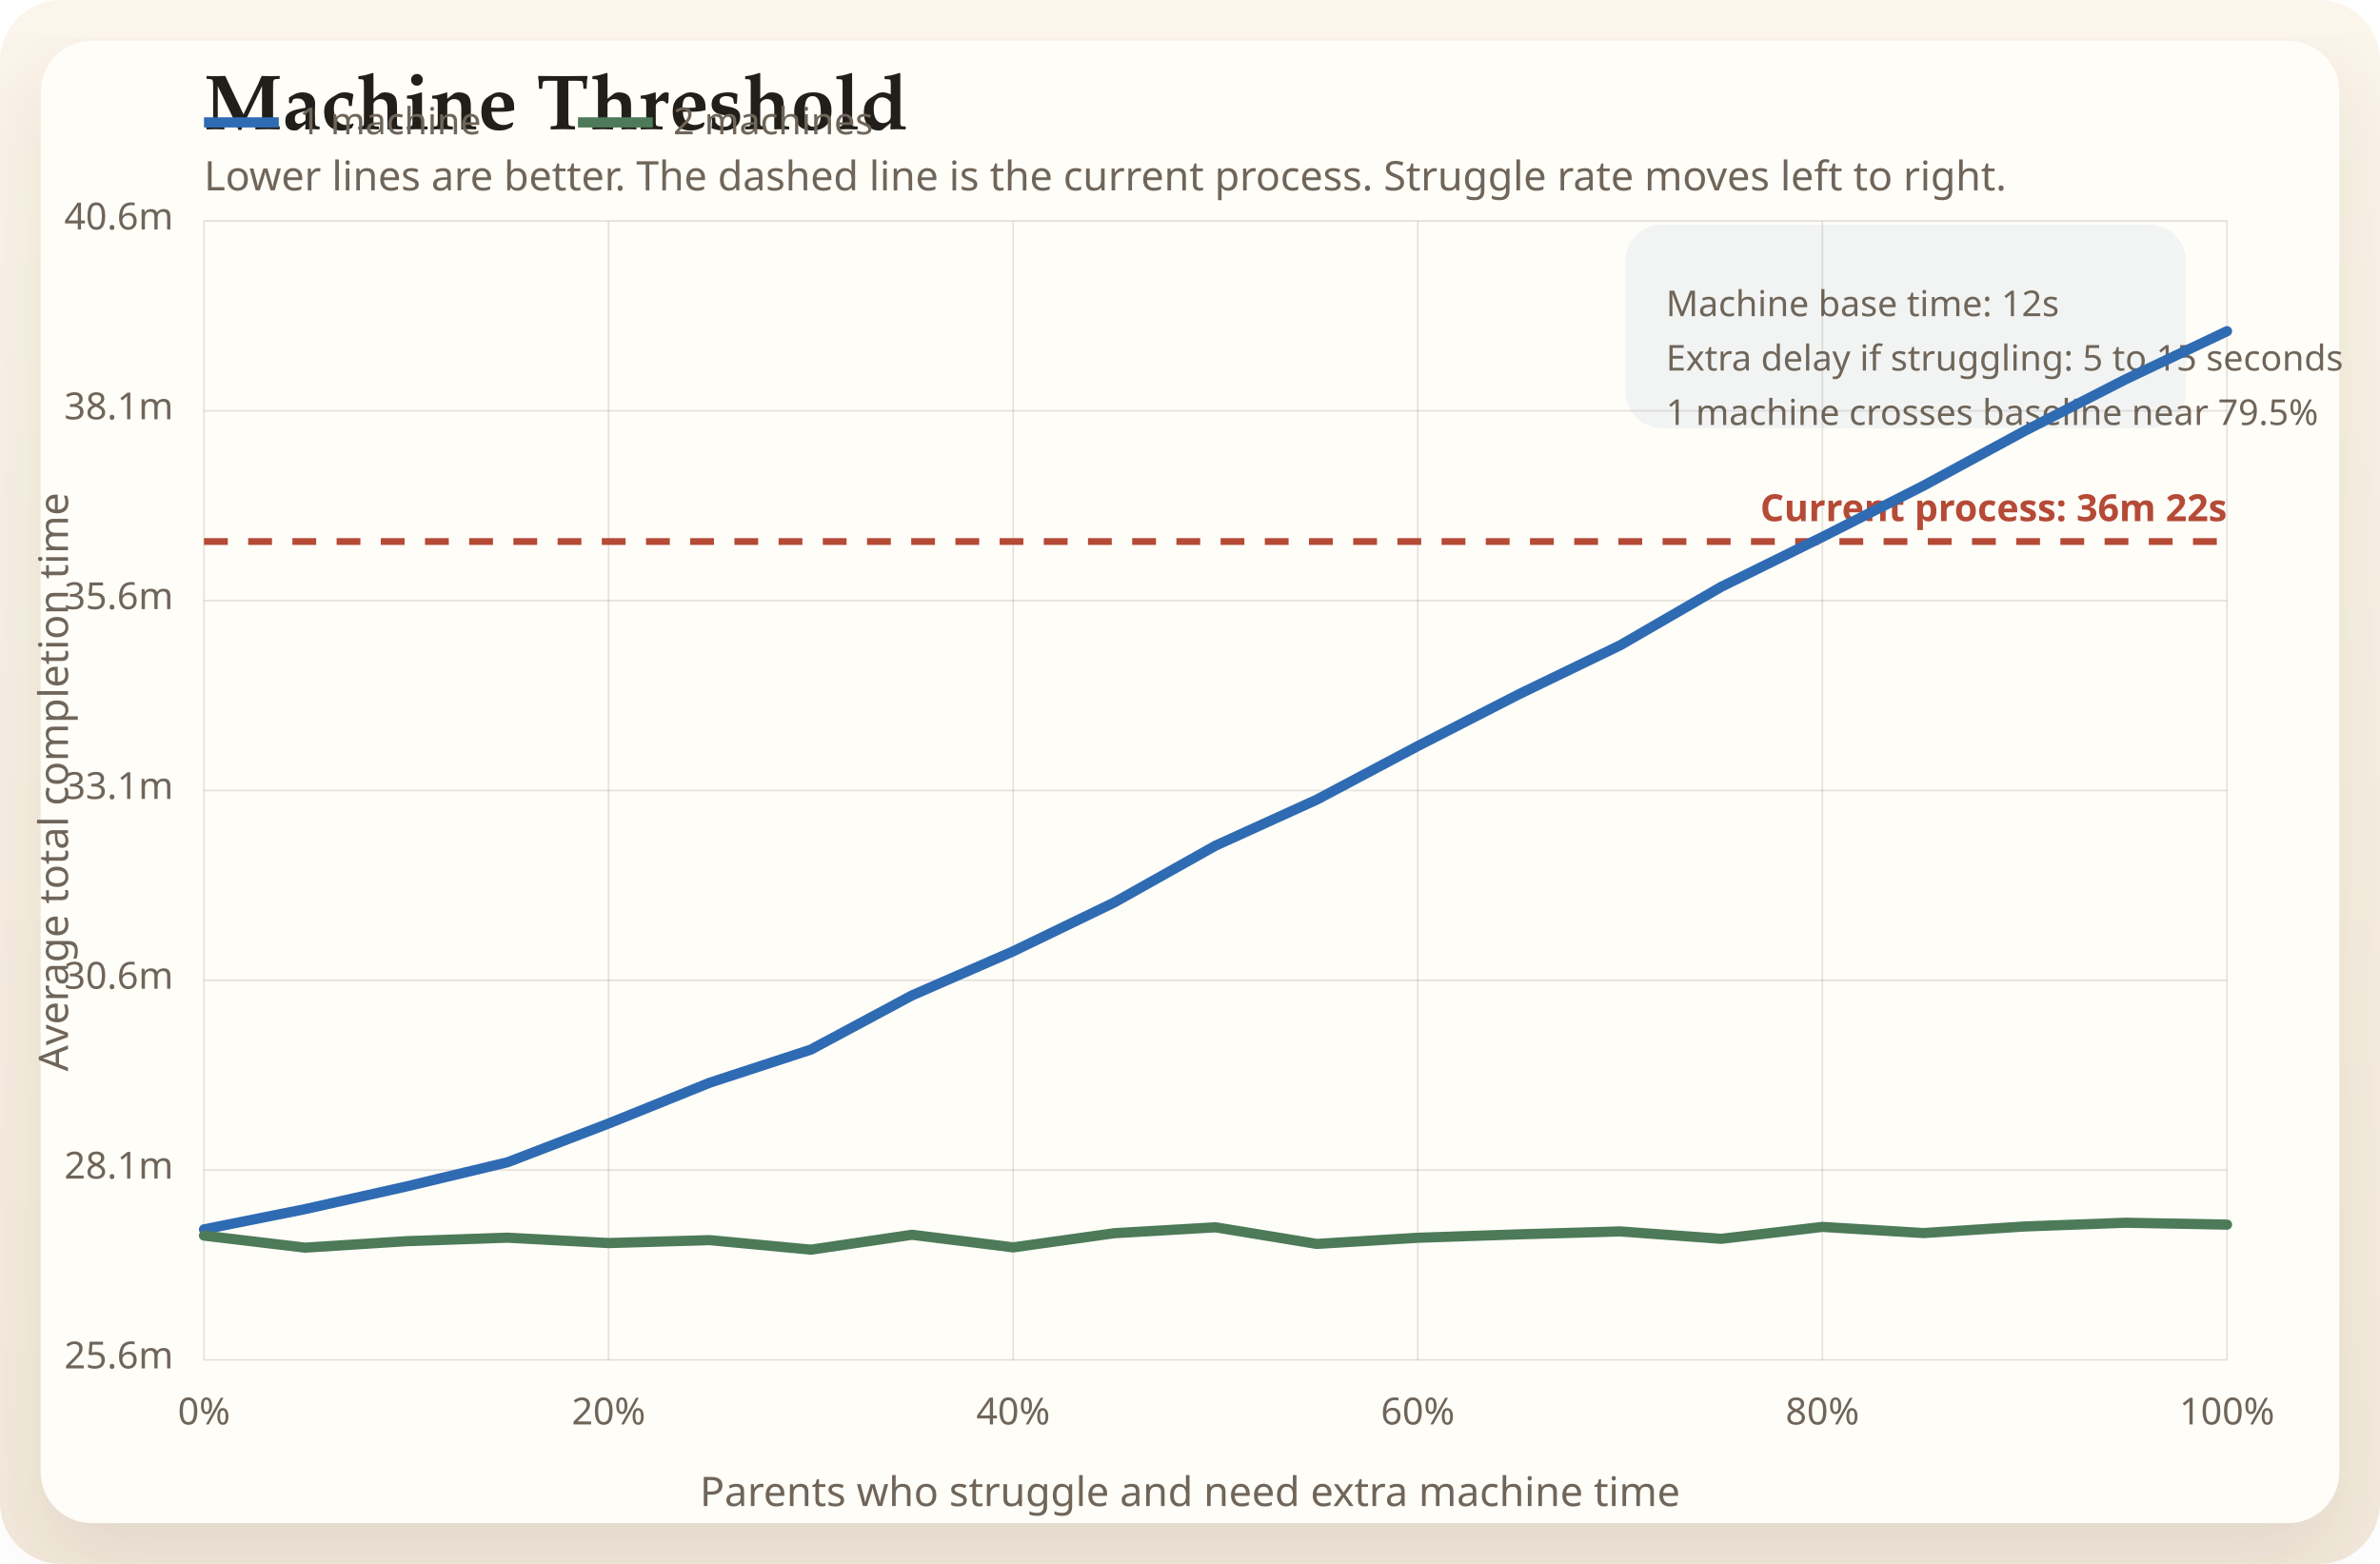
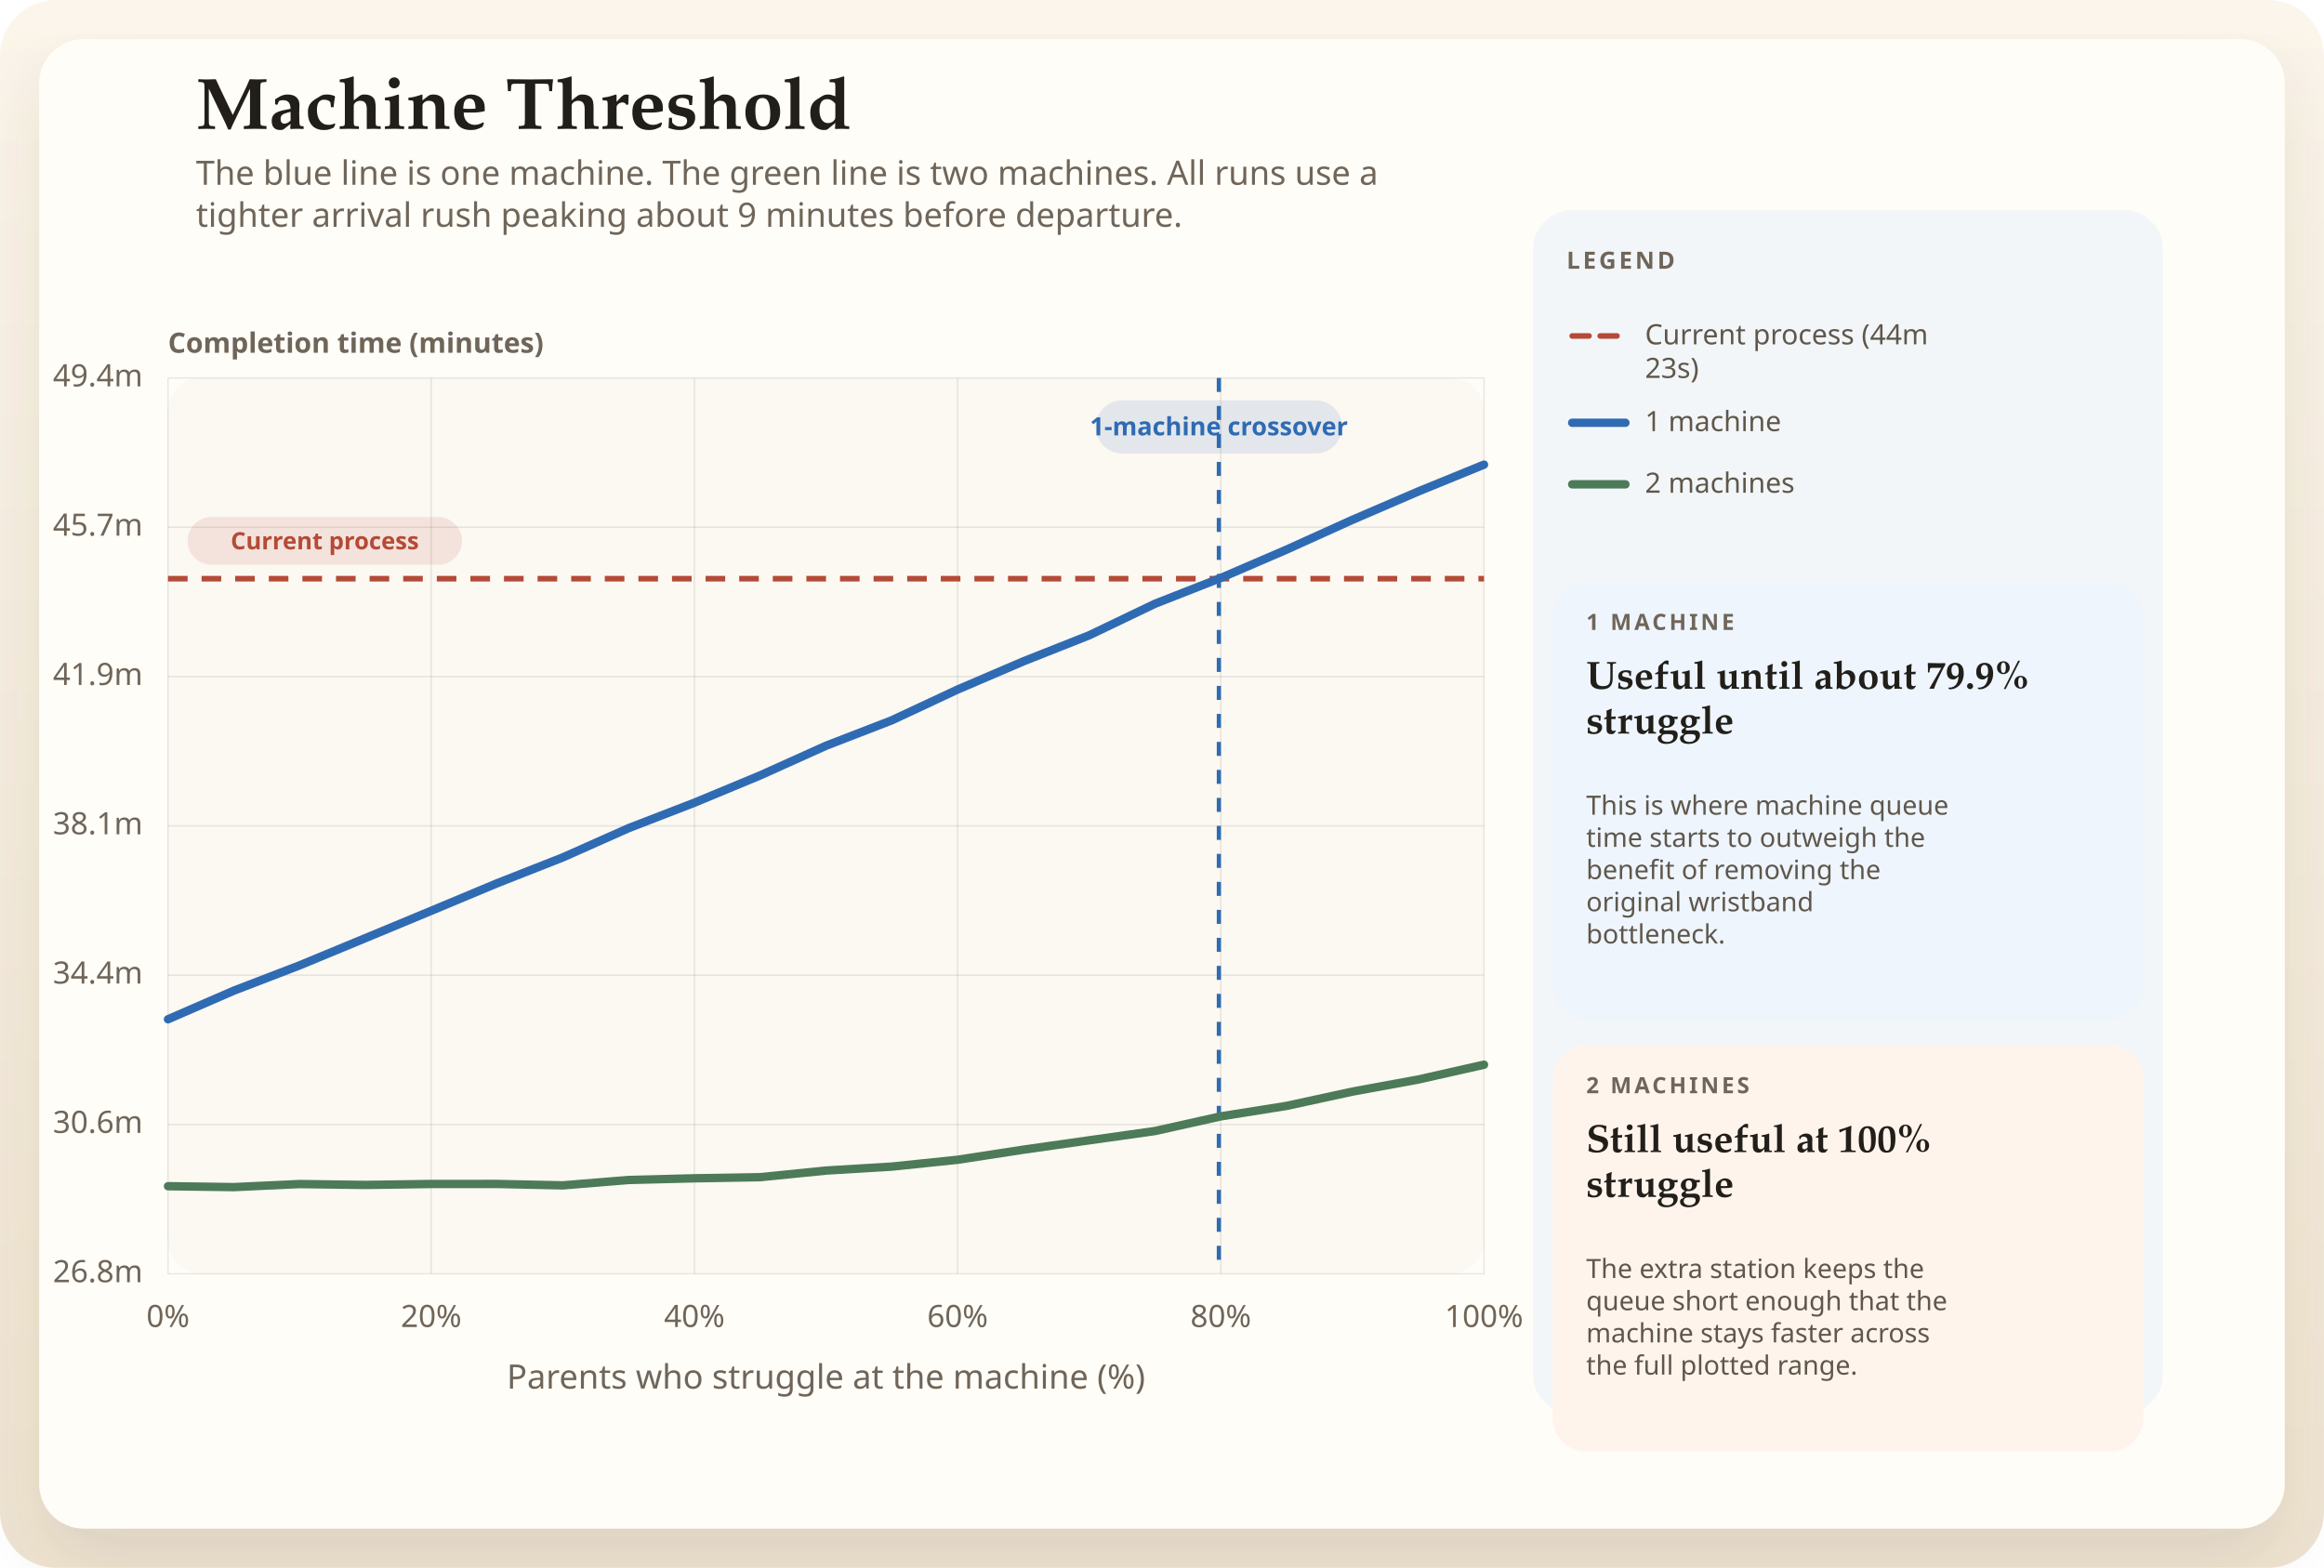
- <svg xmlns="http://www.w3.org/2000/svg" width="1400" height="920" viewBox="0 0 1400 920">
+ <svg xmlns="http://www.w3.org/2000/svg" width="1660" height="1120" viewBox="0 0 1660 1120">
  <defs>
-     <linearGradient id="bg" x1="0" x2="0" y1="0" y2="1">
+     <linearGradient id="page-bg" x1="0" x2="0" y1="0" y2="1">
      <stop offset="0%" stop-color="#fbf5eb" />
-       <stop offset="100%" stop-color="#f2eadc" />
+       <stop offset="100%" stop-color="#efe4d2" />
    </linearGradient>
-     <filter id="shadow" x="-20%" y="-20%" width="140%" height="140%">
-       <feDropShadow dx="0" dy="22" stdDeviation="24" flood-color="#674b2d" flood-opacity="0.12" />
+     <filter id="page-shadow" x="-20%" y="-20%" width="140%" height="140%">
+       <feDropShadow dx="0" dy="24" stdDeviation="24" flood-color="#5d4631" flood-opacity="0.12" />
    </filter>
  </defs>
-   <rect width="1400" height="920" rx="36" fill="url(#bg)" />
-   <rect x="24" y="24" width="1352" height="872" rx="30" fill="#fffdf8" filter="url(#shadow)" />
-   <text x="120" y="76" font-size="46" fill="#221f1a" font-family="Iowan Old Style, Palatino Linotype, serif" font-weight="700">
-         Machine Threshold
+   <rect width="1660" height="1120" rx="40" fill="url(#page-bg)" />
+   <rect x="28" y="28" width="1604" height="1064" rx="32" fill="#fffdf8" filter="url(#page-shadow)" />
+   <text x="140" y="92" fill="#221f1a" font-family="Iowan Old Style, Palatino Linotype, serif" font-size="52" font-weight="700" text-anchor="start" letter-spacing="0">
+           Machine Threshold
+         </text>
+   <text x="140" y="132" fill="#6f6559" font-family="Avenir Next, Segoe UI, sans-serif" font-size="24" font-weight="400" text-anchor="start" letter-spacing="0">
+           The blue line is one machine. The green line is two machines. All runs use a
+         </text>
+   <text x="140" y="162" fill="#6f6559" font-family="Avenir Next, Segoe UI, sans-serif" font-size="24" font-weight="400" text-anchor="start" letter-spacing="0">
+           tighter arrival rush peaking about 9 minutes before departure.
+         </text>
+   <rect x="120" y="270" width="940" height="640" rx="24" fill="rgba(249, 244, 236, 0.55)" />
+   <rect x="1095" y="150" width="450" height="860" rx="28" fill="rgba(238, 244, 249, 0.72)" />
+   <text x="120" y="252" fill="#6f6559" font-family="Avenir Next, Segoe UI, sans-serif" font-size="20" font-weight="700" text-anchor="start" letter-spacing="0">
+           Completion time (minutes)
+         </text>
+   <line x1="120" y1="910" x2="1060" y2="910" stroke="rgba(34, 31, 26, 0.1)" />
+   <text x="102" y="916" text-anchor="end" font-size="22" fill="#6f6559" font-family="Avenir Next, Segoe UI, sans-serif">
+         26.8m
      </text>
-   <text x="120" y="112" font-size="24" fill="#6f6559" font-family="Avenir Next, Segoe UI, sans-serif">
-         Lower lines are better. The dashed line is the current process. Struggle rate moves left to right.
+   <line x1="120" y1="803.333" x2="1060" y2="803.333" stroke="rgba(34, 31, 26, 0.1)" />
+   <text x="102" y="809.333" text-anchor="end" font-size="22" fill="#6f6559" font-family="Avenir Next, Segoe UI, sans-serif">
+         30.6m
      </text>
-   <line x1="120" y1="72" x2="164" y2="72" stroke="#2f6bb3" stroke-width="6" />
-   <text x="176" y="79" font-size="22" fill="#6f6559" font-family="Avenir Next, Segoe UI, sans-serif">
+   <line x1="120" y1="696.667" x2="1060" y2="696.667" stroke="rgba(34, 31, 26, 0.1)" />
+   <text x="102" y="702.667" text-anchor="end" font-size="22" fill="#6f6559" font-family="Avenir Next, Segoe UI, sans-serif">
+         34.4m
+       </text>
+   <line x1="120" y1="590" x2="1060" y2="590" stroke="rgba(34, 31, 26, 0.1)" />
+   <text x="102" y="596" text-anchor="end" font-size="22" fill="#6f6559" font-family="Avenir Next, Segoe UI, sans-serif">
+         38.1m
+       </text>
+   <line x1="120" y1="483.333" x2="1060" y2="483.333" stroke="rgba(34, 31, 26, 0.1)" />
+   <text x="102" y="489.333" text-anchor="end" font-size="22" fill="#6f6559" font-family="Avenir Next, Segoe UI, sans-serif">
+         41.9m
+       </text>
+   <line x1="120" y1="376.667" x2="1060" y2="376.667" stroke="rgba(34, 31, 26, 0.1)" />
+   <text x="102" y="382.667" text-anchor="end" font-size="22" fill="#6f6559" font-family="Avenir Next, Segoe UI, sans-serif">
+         45.7m
+       </text>
+   <line x1="120" y1="270" x2="1060" y2="270" stroke="rgba(34, 31, 26, 0.1)" />
+   <text x="102" y="276" text-anchor="end" font-size="22" fill="#6f6559" font-family="Avenir Next, Segoe UI, sans-serif">
+         49.4m
+       </text>
+   <line x1="120" y1="270" x2="120" y2="910" stroke="rgba(34, 31, 26, 0.1)" />
+   <text x="120" y="948" text-anchor="middle" font-size="22" fill="#6f6559" font-family="Avenir Next, Segoe UI, sans-serif">
+         0%
+       </text>
+   <line x1="308" y1="270" x2="308" y2="910" stroke="rgba(34, 31, 26, 0.1)" />
+   <text x="308" y="948" text-anchor="middle" font-size="22" fill="#6f6559" font-family="Avenir Next, Segoe UI, sans-serif">
+         20%
+       </text>
+   <line x1="496" y1="270" x2="496" y2="910" stroke="rgba(34, 31, 26, 0.1)" />
+   <text x="496" y="948" text-anchor="middle" font-size="22" fill="#6f6559" font-family="Avenir Next, Segoe UI, sans-serif">
+         40%
+       </text>
+   <line x1="684" y1="270" x2="684" y2="910" stroke="rgba(34, 31, 26, 0.1)" />
+   <text x="684" y="948" text-anchor="middle" font-size="22" fill="#6f6559" font-family="Avenir Next, Segoe UI, sans-serif">
+         60%
+       </text>
+   <line x1="872" y1="270" x2="872" y2="910" stroke="rgba(34, 31, 26, 0.1)" />
+   <text x="872" y="948" text-anchor="middle" font-size="22" fill="#6f6559" font-family="Avenir Next, Segoe UI, sans-serif">
+         80%
+       </text>
+   <line x1="1060" y1="270" x2="1060" y2="910" stroke="rgba(34, 31, 26, 0.1)" />
+   <text x="1060" y="948" text-anchor="middle" font-size="22" fill="#6f6559" font-family="Avenir Next, Segoe UI, sans-serif">
+         100%
+       </text>
+   <line x1="120" y1="413.416" x2="1060" y2="413.416" stroke="#b54a36" stroke-width="4" stroke-dasharray="14 10" />
+   <line x1="870.616" y1="270" x2="870.616" y2="910" stroke="#2f6bb3" stroke-width="3" stroke-dasharray="10 10" />
+   <rect x="782.616" y="286" width="176" height="38" rx="19" fill="rgba(47, 107, 179, 0.12)" />
+   <text x="870.616" y="311" text-anchor="middle" font-size="18" fill="#2f6bb3" font-family="Avenir Next, Segoe UI, sans-serif" font-weight="700">
+           1-machine crossover
+         </text>
+   <path d="M 120 728.158 L 167 707.727 L 214 689.645 L 261 670.191 L 308 650.664 L 355 631.022 L 402 612.527 L 449 591.616 L 496 573.447 L 543 553.926 L 590 532.752 L 637 514.574 L 684 492.601 L 731 472.454 L 778 453.853 L 825 431.309 L 872 412.873 L 919 392.62 L 966 371.368 L 1013 351.119 L 1060 331.935" fill="none" stroke="#2f6bb3" stroke-width="6" stroke-linejoin="round" stroke-linecap="round" />
+   <path d="M 120 847.417 L 167 848.065 L 214 845.88 L 261 846.512 L 308 845.831 L 355 845.812 L 402 846.821 L 449 842.963 L 496 841.771 L 543 840.965 L 590 836.242 L 637 833.407 L 684 828.529 L 731 821.312 L 778 814.628 L 825 807.998 L 872 797.514 L 919 790.042 L 966 779.832 L 1013 771.21 L 1060 760.612" fill="none" stroke="#4d7a58" stroke-width="6" stroke-linejoin="round" stroke-linecap="round" />
+   <rect x="134" y="369.416" width="196" height="34" rx="17" fill="rgba(181, 74, 54, 0.12)" />
+   <text x="232" y="392.416" text-anchor="middle" font-size="17" fill="#b54a36" font-family="Avenir Next, Segoe UI, sans-serif" font-weight="700">
+         Current process
+       </text>
+   <text x="590" y="992" text-anchor="middle" font-size="24" fill="#6f6559" font-family="Avenir Next, Segoe UI, sans-serif">
+         Parents who struggle at the machine (%)
+       </text>
+   <text x="1119" y="192" fill="#6f6559" font-family="Avenir Next, Segoe UI, sans-serif" font-size="17" font-weight="700" text-anchor="start" letter-spacing="2">
+           LEGEND
+         </text>
+   <line x1="1123" y1="240" x2="1161" y2="240" stroke="#b54a36" stroke-width="4" stroke-dasharray="12 8" stroke-linecap="round" />
+   <text x="1175" y="246" fill="#5f574b" font-family="Avenir Next, Segoe UI, sans-serif" font-size="20" font-weight="400" text-anchor="start" letter-spacing="0">
+           Current process (44m
+         </text>
+   <text x="1175" y="270" fill="#5f574b" font-family="Avenir Next, Segoe UI, sans-serif" font-size="20" font-weight="400" text-anchor="start" letter-spacing="0">
+           23s)
+         </text>
+   <line x1="1123" y1="302" x2="1161" y2="302" stroke="#2f6bb3" stroke-width="6" stroke-dasharray="" stroke-linecap="round" />
+   <text x="1175" y="308" fill="#5f574b" font-family="Avenir Next, Segoe UI, sans-serif" font-size="20" font-weight="400" text-anchor="start" letter-spacing="0">
          1 machine
        </text>
-   <line x1="340" y1="72" x2="384" y2="72" stroke="#4d7a58" stroke-width="6" />
-   <text x="396" y="79" font-size="22" fill="#6f6559" font-family="Avenir Next, Segoe UI, sans-serif">
+   <line x1="1123" y1="346" x2="1161" y2="346" stroke="#4d7a58" stroke-width="6" stroke-dasharray="" stroke-linecap="round" />
+   <text x="1175" y="352" fill="#5f574b" font-family="Avenir Next, Segoe UI, sans-serif" font-size="20" font-weight="400" text-anchor="start" letter-spacing="0">
          2 machines
        </text>
-   <rect x="956" y="132" width="330" height="120" rx="22" fill="rgba(47, 107, 179, 0.06)" />
-   <text x="980" y="186" font-size="21" fill="#6f6559" font-family="Avenir Next, Segoe UI, sans-serif">
-           Machine base time: 12s
+   <rect x="1109" y="416" width="422" height="313" rx="24" fill="#eef5fd" />
+   <text x="1133" y="450" fill="#6f6559" font-family="Avenir Next, Segoe UI, sans-serif" font-size="16" font-weight="700" text-anchor="start" letter-spacing="2">
+           1 MACHINE
        </text>
-   <text x="980" y="218" font-size="21" fill="#6f6559" font-family="Avenir Next, Segoe UI, sans-serif">
-           Extra delay if struggling: 5 to 15 seconds
+   <text x="1133" y="492" fill="#221f1a" font-family="Iowan Old Style, Palatino Linotype, serif" font-size="28" font-weight="700" text-anchor="start" letter-spacing="0">
+           Useful until about 79.9%
        </text>
-   <text x="980" y="250" font-size="21" fill="#6f6559" font-family="Avenir Next, Segoe UI, sans-serif">
-           1 machine crosses baseline near 79.5%
+   <text x="1133" y="524" fill="#221f1a" font-family="Iowan Old Style, Palatino Linotype, serif" font-size="28" font-weight="700" text-anchor="start" letter-spacing="0">
+           struggle
        </text>
-   <line x1="120" y1="800" x2="1310" y2="800" stroke="rgba(34, 31, 26, 0.12)" />
-   <text x="102" y="805" text-anchor="end" font-size="22" fill="#6f6559" font-family="Avenir Next, Segoe UI, sans-serif">
-         25.6m
-       </text>
-   <line x1="120" y1="688.333" x2="1310" y2="688.333" stroke="rgba(34, 31, 26, 0.12)" />
-   <text x="102" y="693.333" text-anchor="end" font-size="22" fill="#6f6559" font-family="Avenir Next, Segoe UI, sans-serif">
-         28.1m
-       </text>
-   <line x1="120" y1="576.667" x2="1310" y2="576.667" stroke="rgba(34, 31, 26, 0.12)" />
-   <text x="102" y="581.667" text-anchor="end" font-size="22" fill="#6f6559" font-family="Avenir Next, Segoe UI, sans-serif">
-         30.6m
-       </text>
-   <line x1="120" y1="465" x2="1310" y2="465" stroke="rgba(34, 31, 26, 0.12)" />
-   <text x="102" y="470" text-anchor="end" font-size="22" fill="#6f6559" font-family="Avenir Next, Segoe UI, sans-serif">
-         33.1m
-       </text>
-   <line x1="120" y1="353.333" x2="1310" y2="353.333" stroke="rgba(34, 31, 26, 0.12)" />
-   <text x="102" y="358.333" text-anchor="end" font-size="22" fill="#6f6559" font-family="Avenir Next, Segoe UI, sans-serif">
-         35.6m
-       </text>
-   <line x1="120" y1="241.667" x2="1310" y2="241.667" stroke="rgba(34, 31, 26, 0.12)" />
-   <text x="102" y="246.667" text-anchor="end" font-size="22" fill="#6f6559" font-family="Avenir Next, Segoe UI, sans-serif">
-         38.1m
-       </text>
-   <line x1="120" y1="130" x2="1310" y2="130" stroke="rgba(34, 31, 26, 0.12)" />
-   <text x="102" y="135" text-anchor="end" font-size="22" fill="#6f6559" font-family="Avenir Next, Segoe UI, sans-serif">
-         40.6m
-       </text>
-   <line x1="120" y1="130" x2="120" y2="800" stroke="rgba(34, 31, 26, 0.12)" />
-   <text x="120" y="838" text-anchor="middle" font-size="22" fill="#6f6559" font-family="Avenir Next, Segoe UI, sans-serif">
-         0%
-       </text>
-   <line x1="358" y1="130" x2="358" y2="800" stroke="rgba(34, 31, 26, 0.12)" />
-   <text x="358" y="838" text-anchor="middle" font-size="22" fill="#6f6559" font-family="Avenir Next, Segoe UI, sans-serif">
-         20%
-       </text>
-   <line x1="596" y1="130" x2="596" y2="800" stroke="rgba(34, 31, 26, 0.12)" />
-   <text x="596" y="838" text-anchor="middle" font-size="22" fill="#6f6559" font-family="Avenir Next, Segoe UI, sans-serif">
-         40%
-       </text>
-   <line x1="834" y1="130" x2="834" y2="800" stroke="rgba(34, 31, 26, 0.12)" />
-   <text x="834" y="838" text-anchor="middle" font-size="22" fill="#6f6559" font-family="Avenir Next, Segoe UI, sans-serif">
-         60%
-       </text>
-   <line x1="1072" y1="130" x2="1072" y2="800" stroke="rgba(34, 31, 26, 0.12)" />
-   <text x="1072" y="838" text-anchor="middle" font-size="22" fill="#6f6559" font-family="Avenir Next, Segoe UI, sans-serif">
-         80%
-       </text>
-   <line x1="1310" y1="130" x2="1310" y2="800" stroke="rgba(34, 31, 26, 0.12)" />
-   <text x="1310" y="838" text-anchor="middle" font-size="22" fill="#6f6559" font-family="Avenir Next, Segoe UI, sans-serif">
-         100%
-       </text>
-   <line x1="120" y1="318.57" x2="1310" y2="318.57" stroke="#b54a36" stroke-width="4" stroke-dasharray="14 12" />
-   <text x="1310" y="306.57" text-anchor="end" font-size="22" fill="#b54a36" font-family="Avenir Next, Segoe UI, sans-serif" font-weight="700">
-         Current process: 36m 22s
-       </text>
-   <path d="M 120 723.227 L 179.5 711.301 L 239 697.993 L 298.5 683.75 L 358 660.947 L 417.5 636.939 L 477 617.453 L 536.5 585.583 L 596 559.631 L 655.5 530.873 L 715 497.495 L 774.5 470.456 L 834 438.901 L 893.5 408.404 L 953 379.637 L 1012.5 345.214 L 1072 315.884 L 1131.5 285.732 L 1191 253.487 L 1250.5 223.079 L 1310 194.839" fill="none" stroke="#2f6bb3" stroke-width="6" stroke-linejoin="round" stroke-linecap="round" />
-   <path d="M 120 726.882 L 179.5 733.978 L 239 730.177 L 298.5 728.109 L 358 731.282 L 417.5 729.554 L 477 735.161 L 536.5 726.402 L 596 733.815 L 655.5 725.48 L 715 722.002 L 774.5 731.778 L 834 728.17 L 893.5 726.152 L 953 724.429 L 1012.5 728.783 L 1072 721.77 L 1131.5 725.392 L 1191 721.518 L 1250.5 719.322 L 1310 720.432" fill="none" stroke="#4d7a58" stroke-width="6" stroke-linejoin="round" stroke-linecap="round" />
-   <text x="700" y="886" text-anchor="middle" font-size="24" fill="#6f6559" font-family="Avenir Next, Segoe UI, sans-serif">
-         Parents who struggle and need extra machine time
-       </text>
-   <text x="40" y="460" text-anchor="middle" font-size="24" fill="#6f6559" font-family="Avenir Next, Segoe UI, sans-serif" transform="rotate(-90 40 460)">
-         Average total completion time
-       </text>
+   <text x="1133" y="582" fill="#5f574b" font-family="Avenir Next, Segoe UI, sans-serif" font-size="19" font-weight="400" text-anchor="start" letter-spacing="0">
+           This is where machine queue
+         </text>
+   <text x="1133" y="605" fill="#5f574b" font-family="Avenir Next, Segoe UI, sans-serif" font-size="19" font-weight="400" text-anchor="start" letter-spacing="0">
+           time starts to outweigh the
+         </text>
+   <text x="1133" y="628" fill="#5f574b" font-family="Avenir Next, Segoe UI, sans-serif" font-size="19" font-weight="400" text-anchor="start" letter-spacing="0">
+           benefit of removing the
+         </text>
+   <text x="1133" y="651" fill="#5f574b" font-family="Avenir Next, Segoe UI, sans-serif" font-size="19" font-weight="400" text-anchor="start" letter-spacing="0">
+           original wristband
+         </text>
+   <text x="1133" y="674" fill="#5f574b" font-family="Avenir Next, Segoe UI, sans-serif" font-size="19" font-weight="400" text-anchor="start" letter-spacing="0">
+           bottleneck.
+         </text>
+   <rect x="1109" y="747" width="422" height="290" rx="24" fill="#fff4ec" />
+   <text x="1133" y="781" fill="#6f6559" font-family="Avenir Next, Segoe UI, sans-serif" font-size="16" font-weight="700" text-anchor="start" letter-spacing="2">
+           2 MACHINES
+         </text>
+   <text x="1133" y="823" fill="#221f1a" font-family="Iowan Old Style, Palatino Linotype, serif" font-size="28" font-weight="700" text-anchor="start" letter-spacing="0">
+           Still useful at 100%
+         </text>
+   <text x="1133" y="855" fill="#221f1a" font-family="Iowan Old Style, Palatino Linotype, serif" font-size="28" font-weight="700" text-anchor="start" letter-spacing="0">
+           struggle
+         </text>
+   <text x="1133" y="913" fill="#5f574b" font-family="Avenir Next, Segoe UI, sans-serif" font-size="19" font-weight="400" text-anchor="start" letter-spacing="0">
+           The extra station keeps the
+         </text>
+   <text x="1133" y="936" fill="#5f574b" font-family="Avenir Next, Segoe UI, sans-serif" font-size="19" font-weight="400" text-anchor="start" letter-spacing="0">
+           queue short enough that the
+         </text>
+   <text x="1133" y="959" fill="#5f574b" font-family="Avenir Next, Segoe UI, sans-serif" font-size="19" font-weight="400" text-anchor="start" letter-spacing="0">
+           machine stays faster across
+         </text>
+   <text x="1133" y="982" fill="#5f574b" font-family="Avenir Next, Segoe UI, sans-serif" font-size="19" font-weight="400" text-anchor="start" letter-spacing="0">
+           the full plotted range.
+         </text>
</svg>
